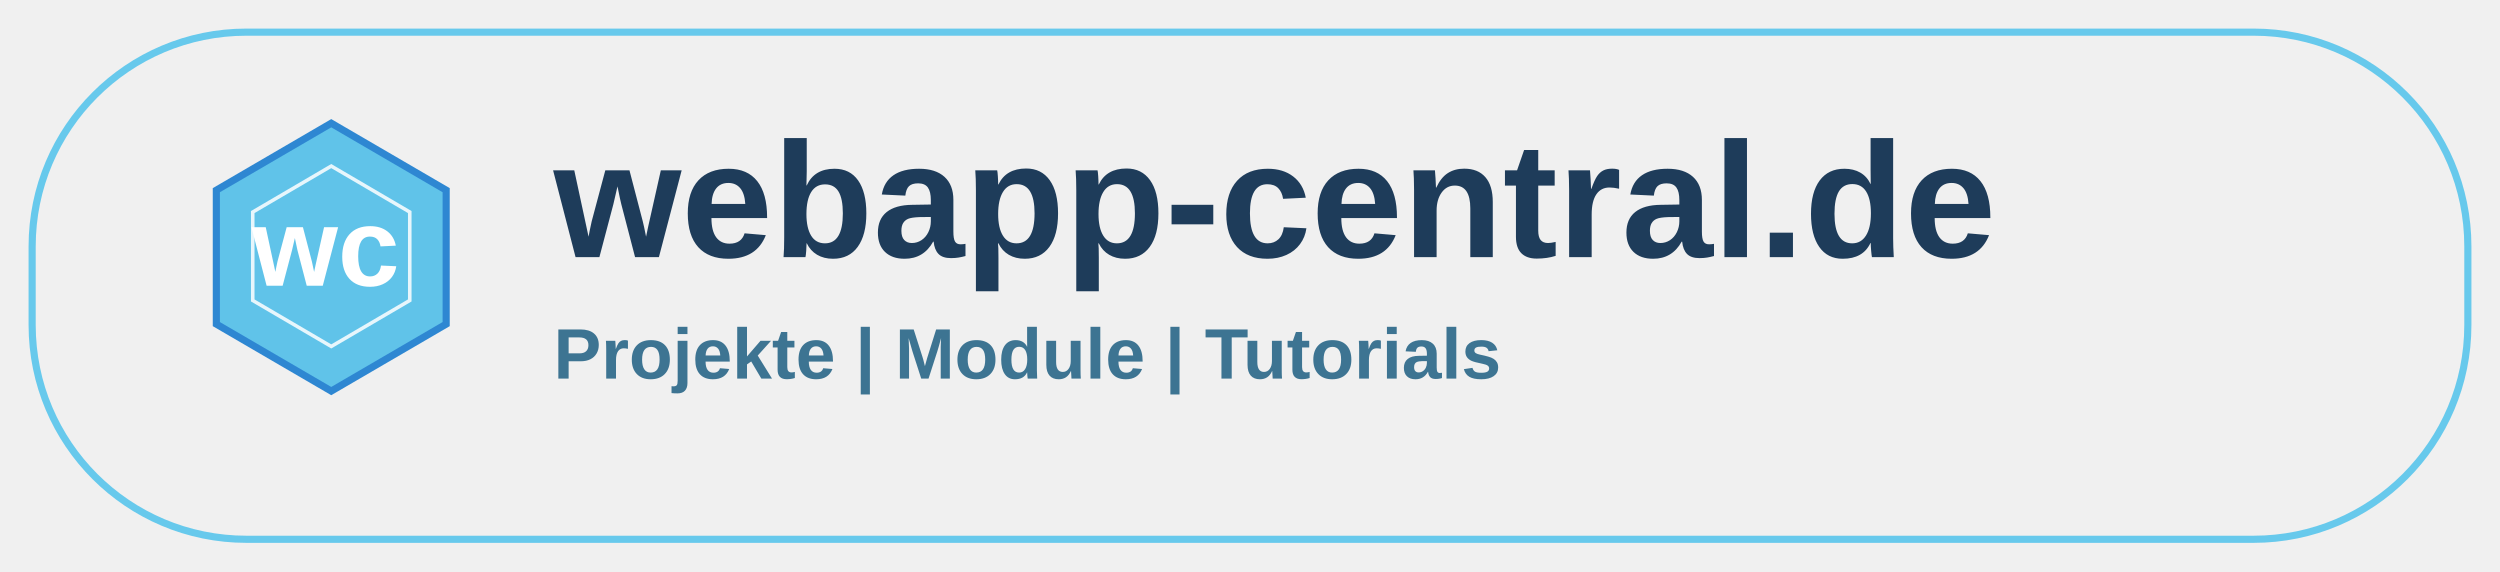
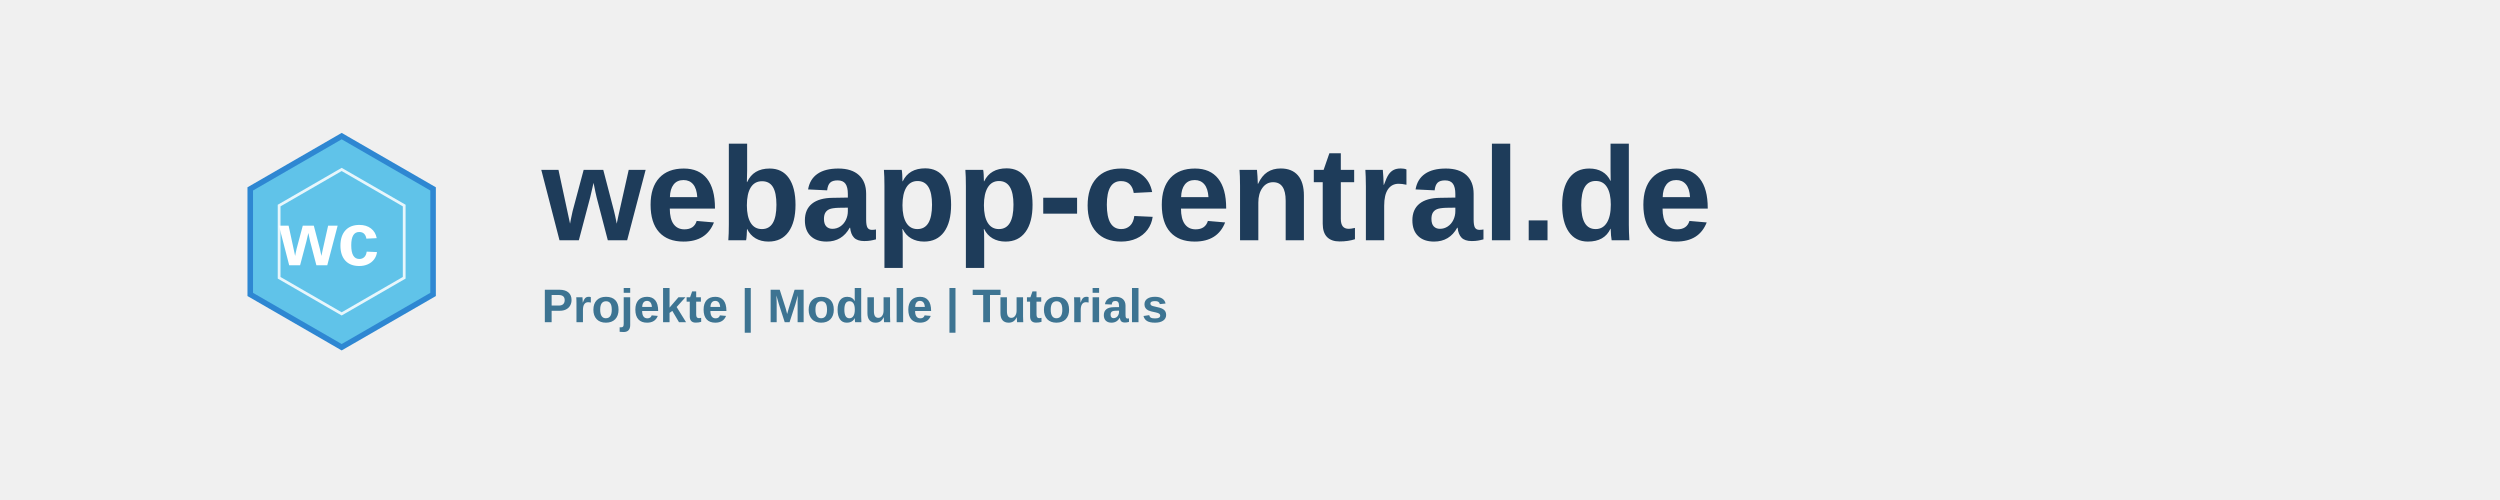
- <svg xmlns="http://www.w3.org/2000/svg" width="1400" height="320" viewBox="0 0 1400 320" fill="none">
-   <rect x="18" y="18" width="1364" height="284" rx="120" stroke="#67C9EC" stroke-width="4" />
-   <path d="M185.5 69L249.853 106.5V181.5L185.5 219L121.147 181.5V106.5L185.5 69Z" fill="#60C3E9" stroke="#2E87D2" stroke-width="4" />
-   <path d="M185.5 93L229.466 118.75V168.25L185.5 194L141.534 168.25V118.75L185.5 93Z" stroke="white" stroke-opacity=".85" stroke-width="2" />
-   <text x="141" y="160" fill="white" font-family="Segoe UI, Arial, sans-serif" font-size="62" font-weight="700">wc</text>
-   <text x="310" y="144" fill="#1E3C5A" font-family="Segoe UI, Arial, sans-serif" font-size="92" font-weight="700">webapp-central.de</text>
-   <text x="310" y="212" fill="#3D7492" font-family="Segoe UI, Arial, sans-serif" font-size="40" font-weight="700">Projekte  |  Module  |  Tutorials</text>
+ <svg xmlns="http://www.w3.org/2000/svg" width="1800" height="360" viewBox="0 0 1800 360" fill="none">
+   <path d="M246 98L311.82 136V212L246 250L180.18 212V136L246 98Z" fill="#60C3E9" stroke="#2E87D2" stroke-width="4" />
+   <path d="M246 122L291.03 148V200L246 226L200.97 200V148L246 122Z" stroke="white" stroke-opacity=".85" stroke-width="2" />
+   <text x="201" y="191" fill="white" font-family="Segoe UI, Arial, sans-serif" font-size="54" font-weight="700">wc</text>
+   <text x="390" y="173" fill="#1E3C5A" font-family="Segoe UI, Arial, sans-serif" font-size="96" font-weight="700">webapp-central.de</text>
+   <text x="390" y="232" fill="#3D7492" font-family="Segoe UI, Arial, sans-serif" font-size="34" font-weight="700">Projekte  |  Module  |  Tutorials</text>
</svg>
